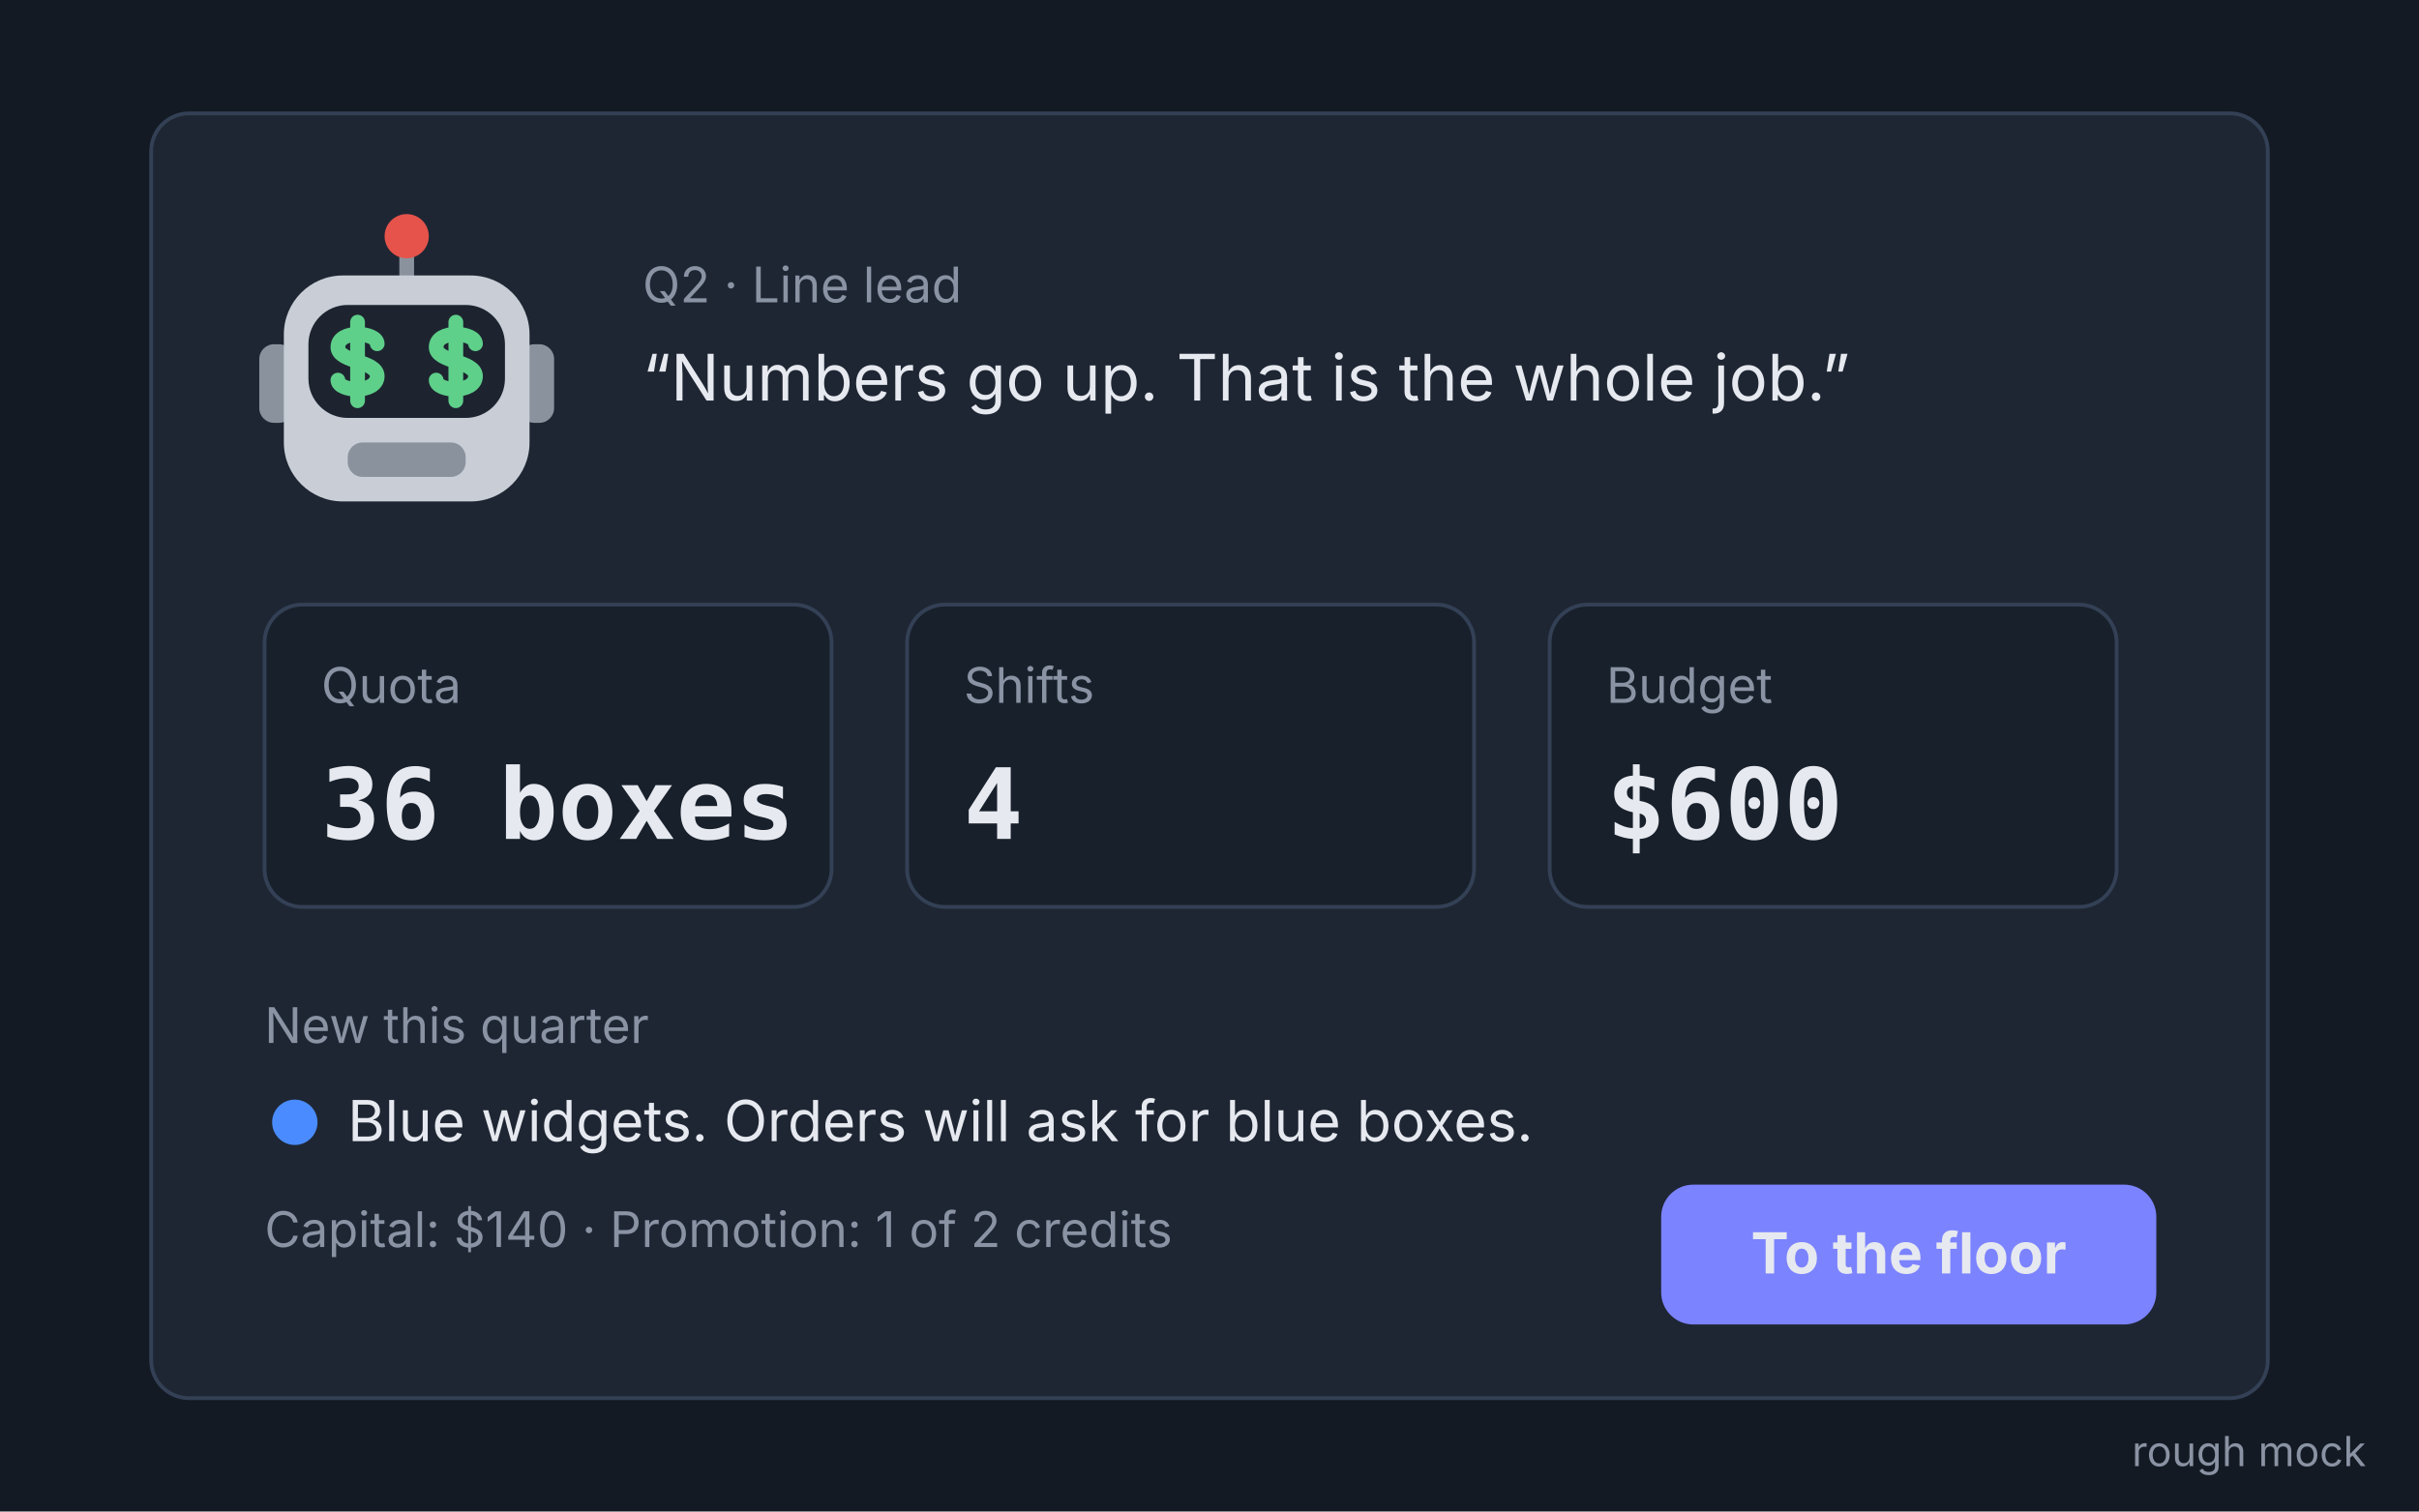
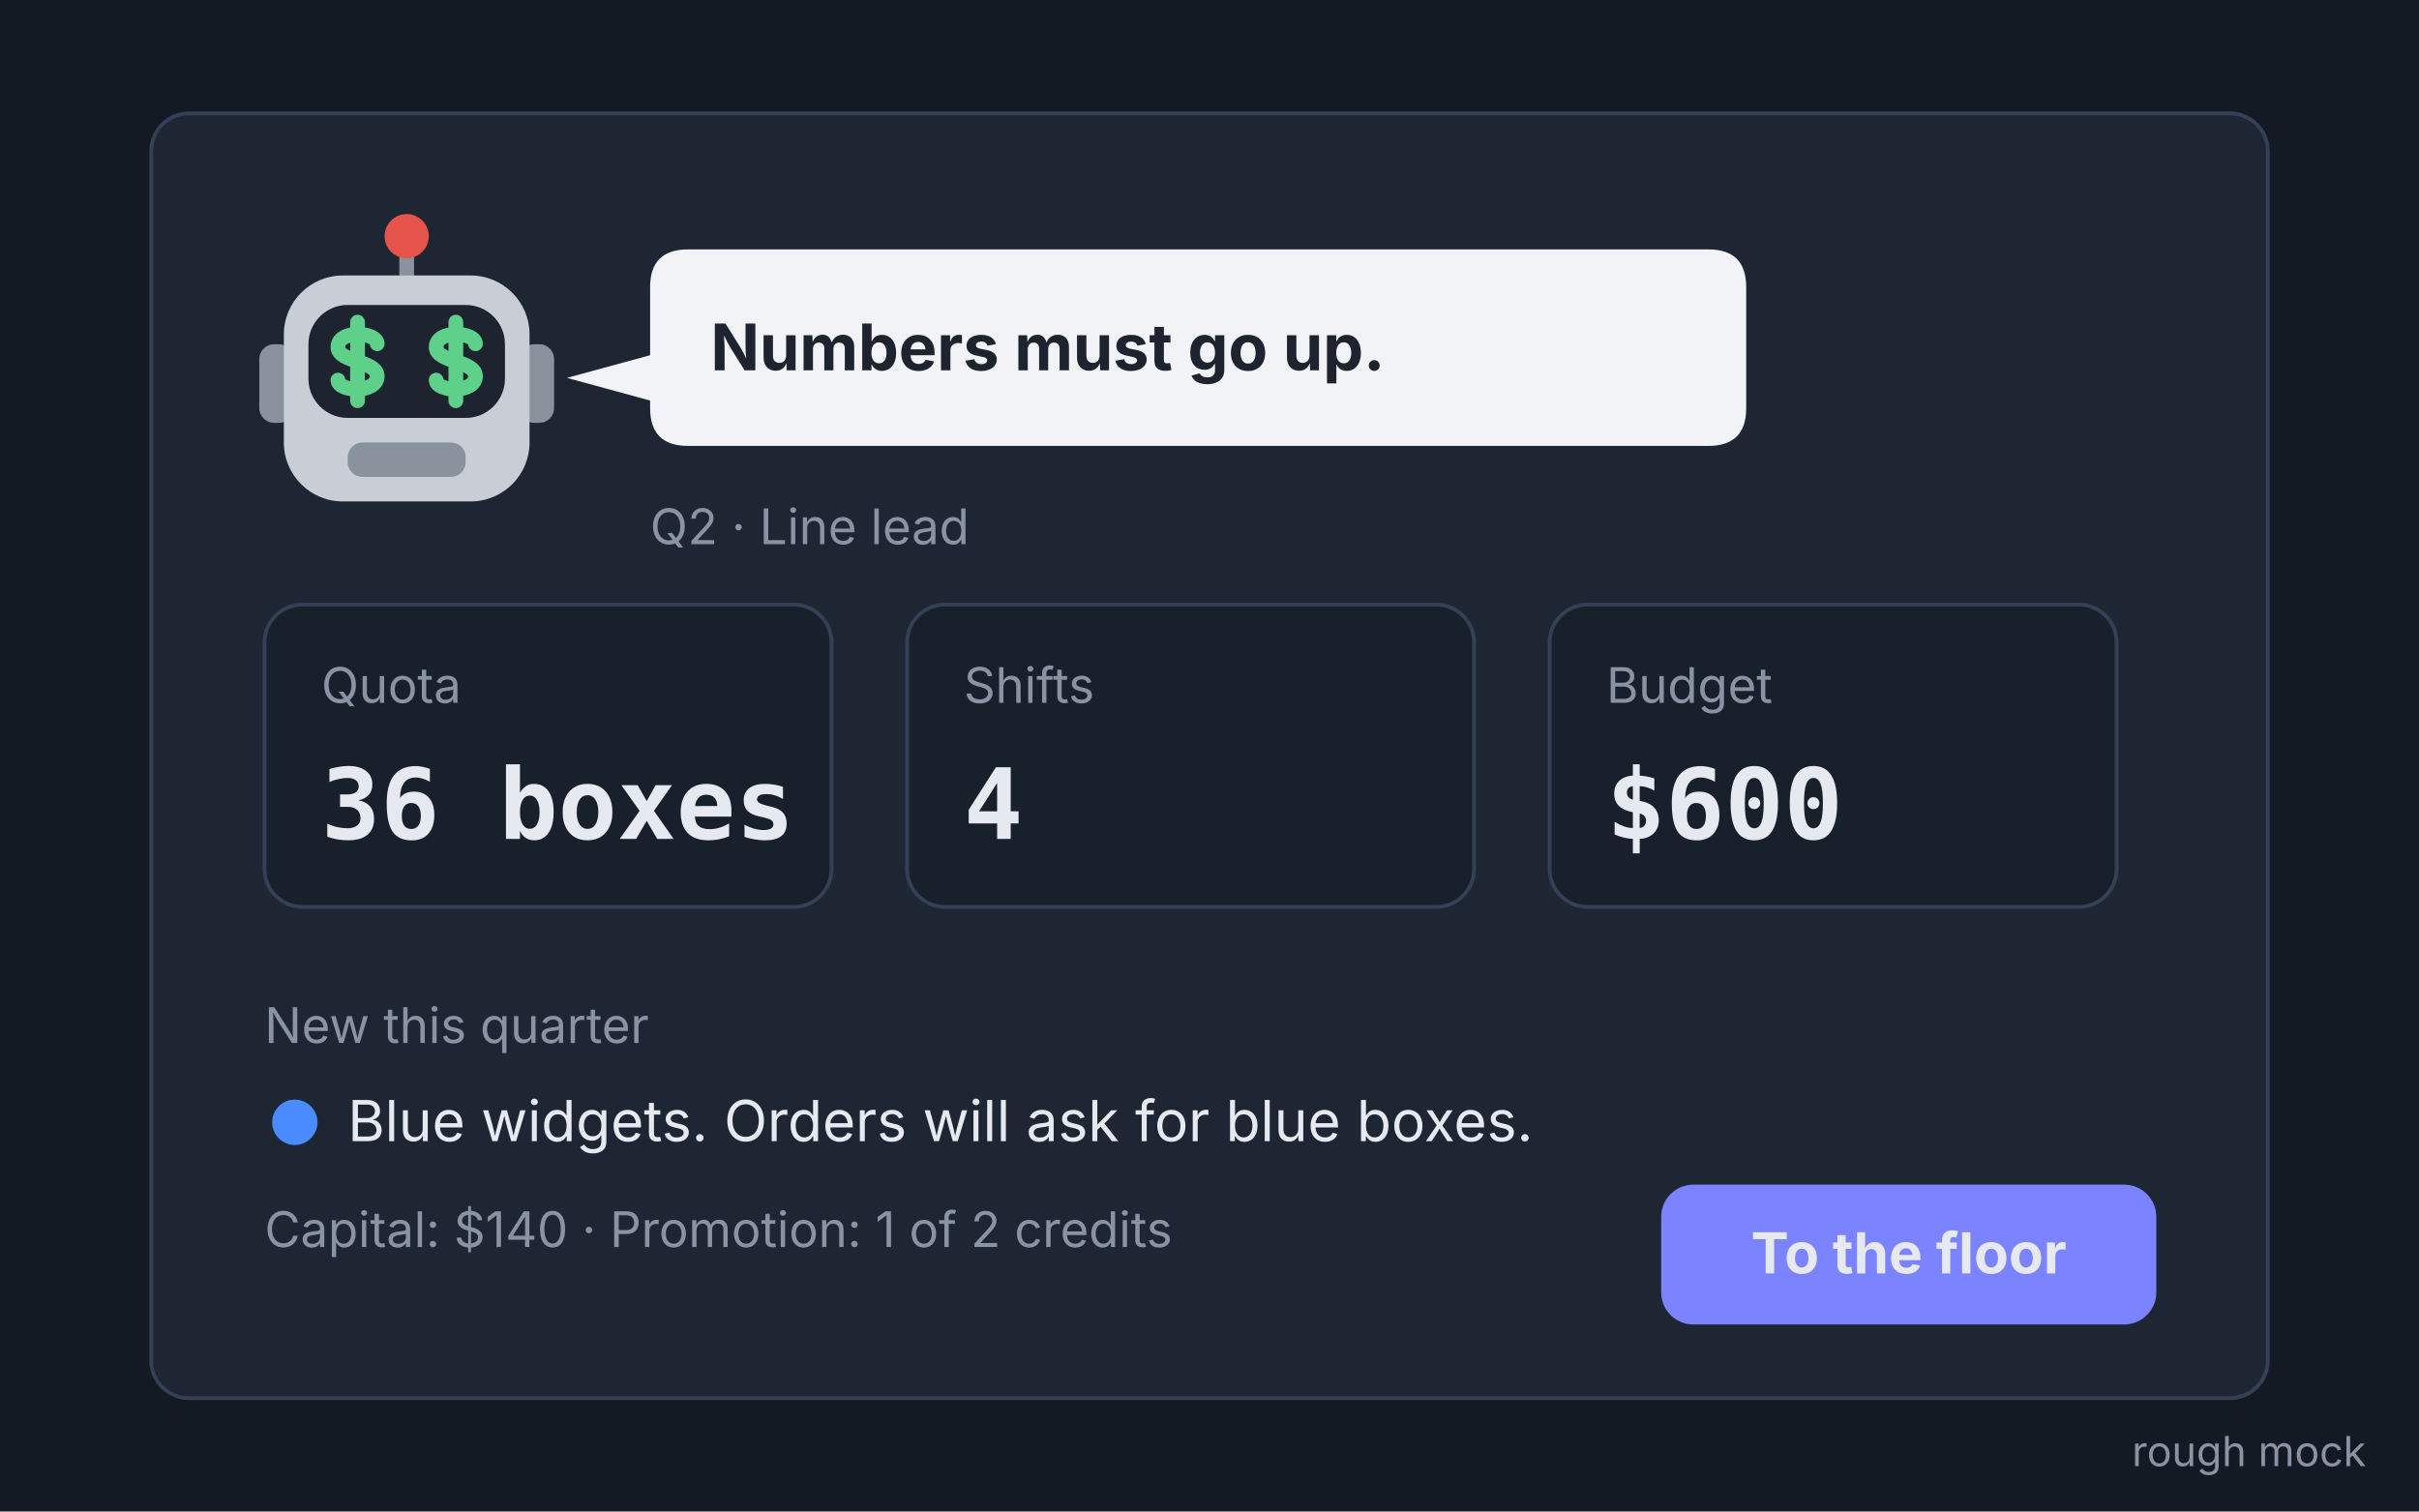
<svg xmlns="http://www.w3.org/2000/svg" viewBox="0 0 640 400" width="640" height="400">
  <rect width="640" height="400" fill="#141a24" />
  <rect x="40" y="30" width="560" height="340" rx="10" fill="#1e2633" stroke="#334055" />
  <g transform="translate(66 56) scale(1.3)">
    <line x1="32" y1="4" x2="32" y2="14" stroke="#8a929e" stroke-width="3" />
    <circle cx="32" cy="5" r="4.5" fill="#e5534b" />
    <rect x="2" y="27" width="7" height="16" rx="3" fill="#8a929e" />
    <rect x="55" y="27" width="7" height="16" rx="3" fill="#8a929e" />
    <rect x="7" y="13" width="50" height="46" rx="12" fill="#c9ced6" />
    <rect x="12" y="19" width="40" height="23" rx="8" fill="#1d2430" />
    <g transform="translate(22 30.5)" fill="none" stroke="#5fd08a" stroke-width="3" stroke-linecap="round">
      <path d="M4 -3.6C4 -6 -4 -6.6 -4 -2.9C-4 0.2 4 -0.2 4 3C4 6.6 -4 6.2 -4 3.8" />
      <path d="M0 -8V8" />
    </g>
    <g transform="translate(42 30.5)" fill="none" stroke="#5fd08a" stroke-width="3" stroke-linecap="round">
      <path d="M4 -3.6C4 -6 -4 -6.6 -4 -2.9C-4 0.2 4 -0.2 4 3C4 6.6 -4 6.2 -4 3.8" />
      <path d="M0 -8V8" />
    </g>
    <rect x="20" y="47" width="24" height="7" rx="3" fill="#8a929e" />
  </g>
-   <text x="170" y="80" font-size="13" fill="#8a93a3" font-weight="400" text-anchor="start" font-family="system-ui,-apple-system,sans-serif">Q2 · Line lead</text>
-   <text x="170" y="106" font-size="17" fill="#e6e9ef" font-weight="400" text-anchor="start" font-family="system-ui,-apple-system,sans-serif">“Numbers go up. That is the whole job.”</text>
+   <text x="172" y="144" font-size="13" fill="#8a93a3" font-weight="400" text-anchor="start" font-family="system-ui,-apple-system,sans-serif">Q2 · Line lead</text>
+   <path d="M182 66 H452 Q462 66 462 76 V108 Q462 118 452 118 H182 Q172 118 172 108 V106 L150 100 L172 94 V76 Q172 66 182 66 Z" fill="#f2f3f7" />
+   <text x="188" y="98" font-size="17" fill="#1d2430" font-weight="700" text-anchor="start" font-family="system-ui,-apple-system,sans-serif">Numbers must go up.</text>
  <rect x="70" y="160" width="150" height="80" rx="10" fill="#18202b" stroke="#334055" />
  <text x="85" y="186" font-size="13" fill="#8a93a3" font-weight="400" text-anchor="start" font-family="system-ui,-apple-system,sans-serif">Quota</text>
  <text x="85" y="222" font-size="26" fill="#e6e9ef" font-weight="700" text-anchor="start" font-family="ui-monospace,Menlo,monospace">36 boxes</text>
  <rect x="240" y="160" width="150" height="80" rx="10" fill="#18202b" stroke="#334055" />
  <text x="255" y="186" font-size="13" fill="#8a93a3" font-weight="400" text-anchor="start" font-family="system-ui,-apple-system,sans-serif">Shifts</text>
  <text x="255" y="222" font-size="26" fill="#e6e9ef" font-weight="700" text-anchor="start" font-family="ui-monospace,Menlo,monospace">4</text>
  <rect x="410" y="160" width="150" height="80" rx="10" fill="#18202b" stroke="#334055" />
  <text x="425" y="186" font-size="13" fill="#8a93a3" font-weight="400" text-anchor="start" font-family="system-ui,-apple-system,sans-serif">Budget</text>
  <text x="425" y="222" font-size="26" fill="#e6e9ef" font-weight="700" text-anchor="start" font-family="ui-monospace,Menlo,monospace">$600</text>
  <text x="70" y="276" font-size="13" fill="#8a93a3" font-weight="400" text-anchor="start" font-family="system-ui,-apple-system,sans-serif">New this quarter</text>
  <circle cx="78" cy="297" r="6" fill="#4a8cff" />
  <text x="92" y="302" font-size="15" fill="#e6e9ef" font-weight="400" text-anchor="start" font-family="system-ui,-apple-system,sans-serif">Blue widgets. Orders will ask for blue boxes.</text>
  <text x="70" y="330" font-size="13" fill="#8a93a3" font-weight="400" text-anchor="start" font-family="system-ui,-apple-system,sans-serif">Capital: $140 · Promotion: 1 of 2 credits</text>
  <rect x="440" y="314" width="130" height="36" rx="8" fill="#7c83ff" stroke="#7c83ff" />
  <text x="505" y="337" font-size="15" fill="#e6e9ef" font-weight="700" text-anchor="middle" font-family="system-ui,-apple-system,sans-serif">To the floor</text>
  <text x="626" y="388" font-size="11" fill="#8a93a3" font-weight="400" text-anchor="end" font-family="system-ui,-apple-system,sans-serif">rough mock</text>
</svg>
